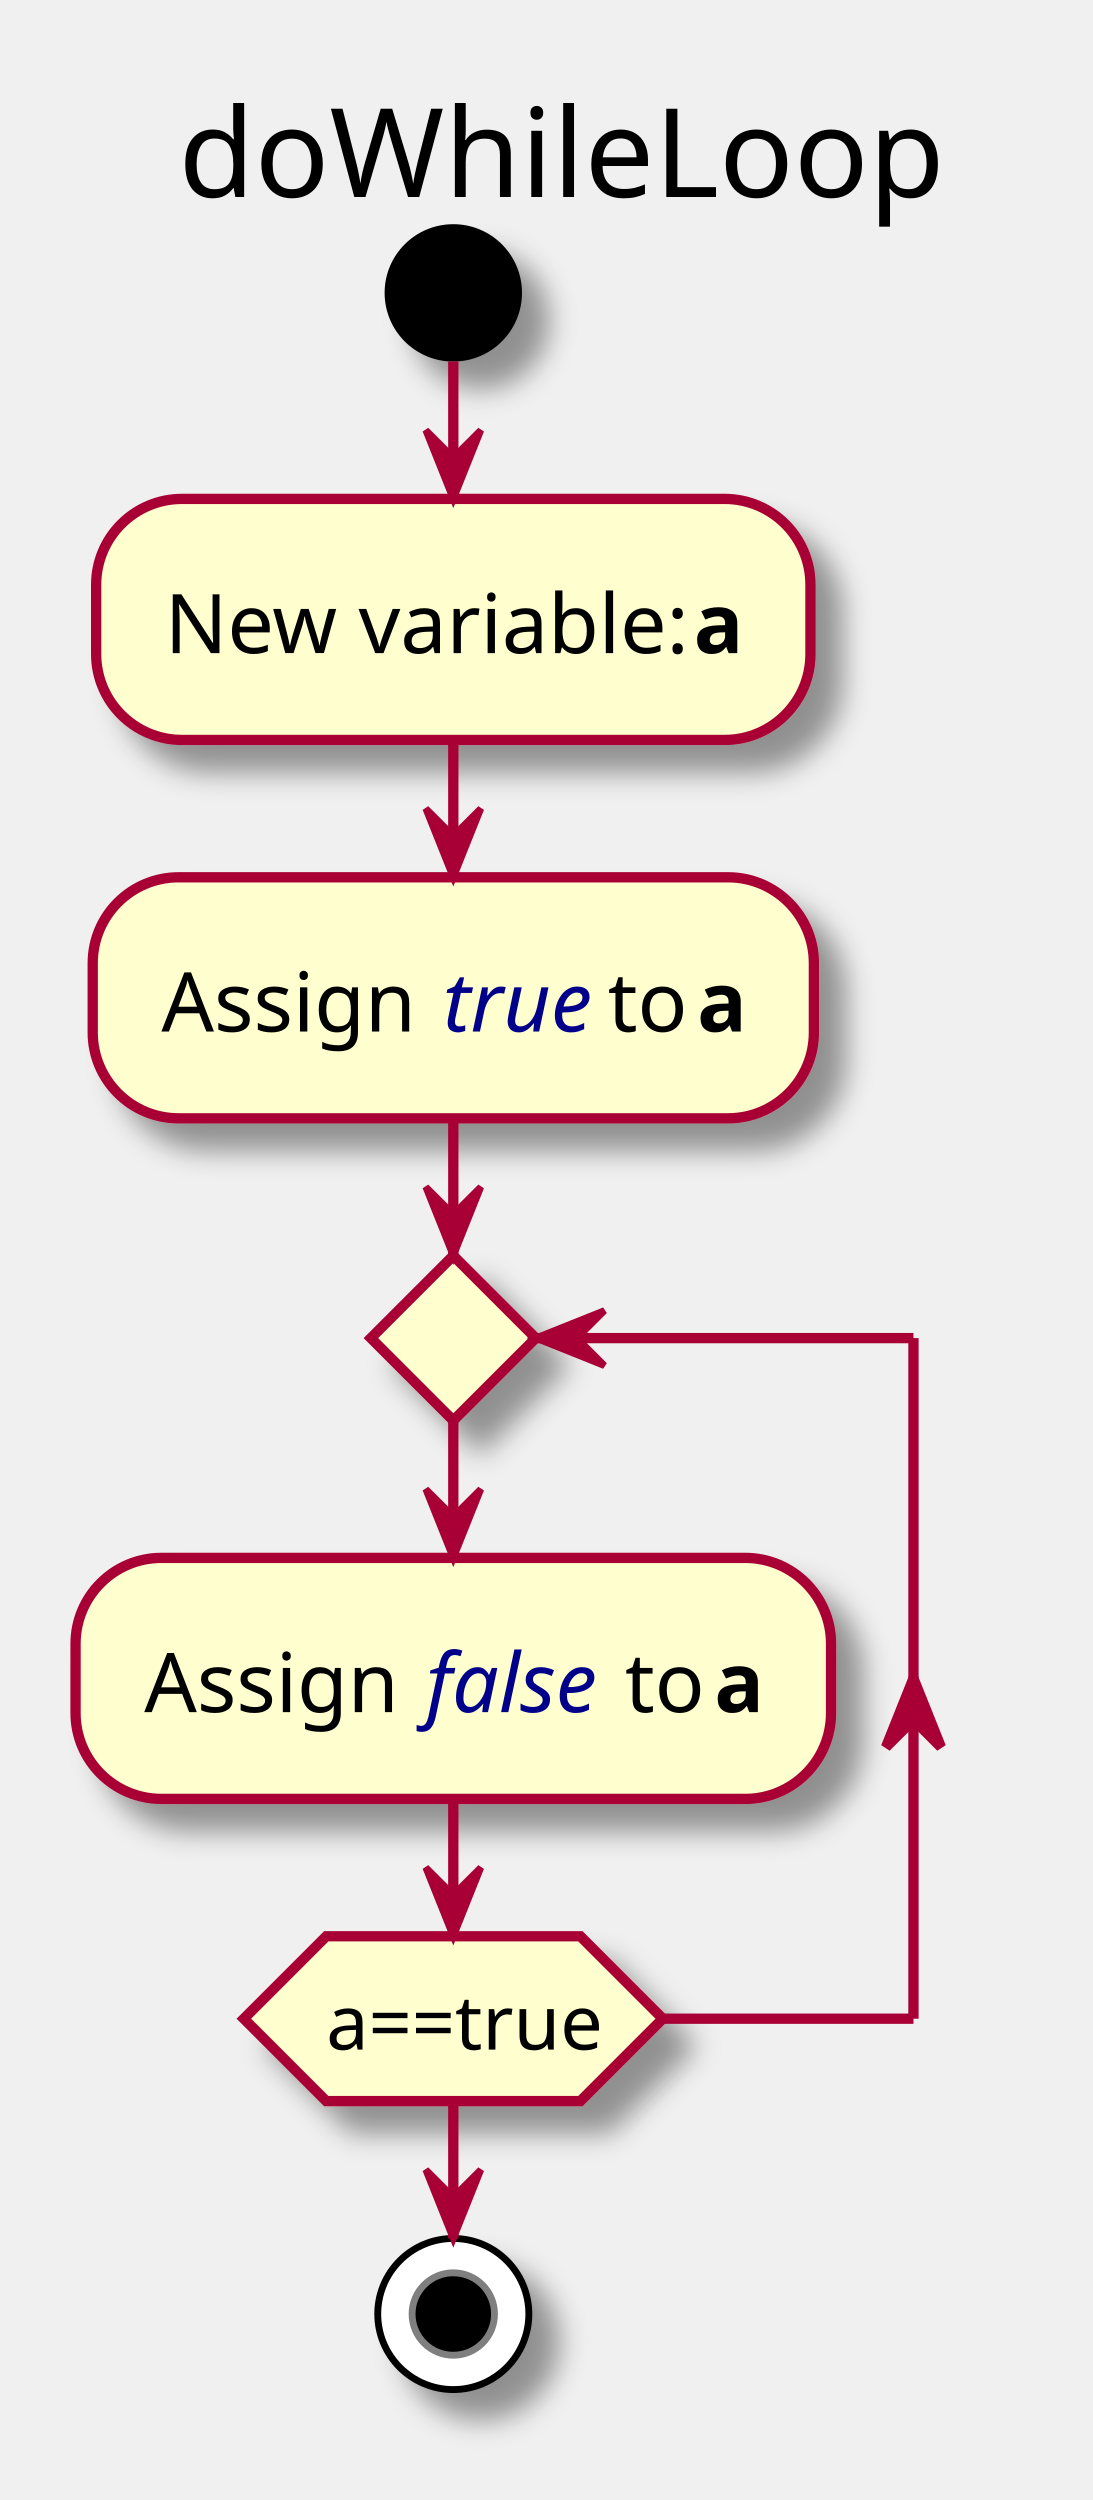
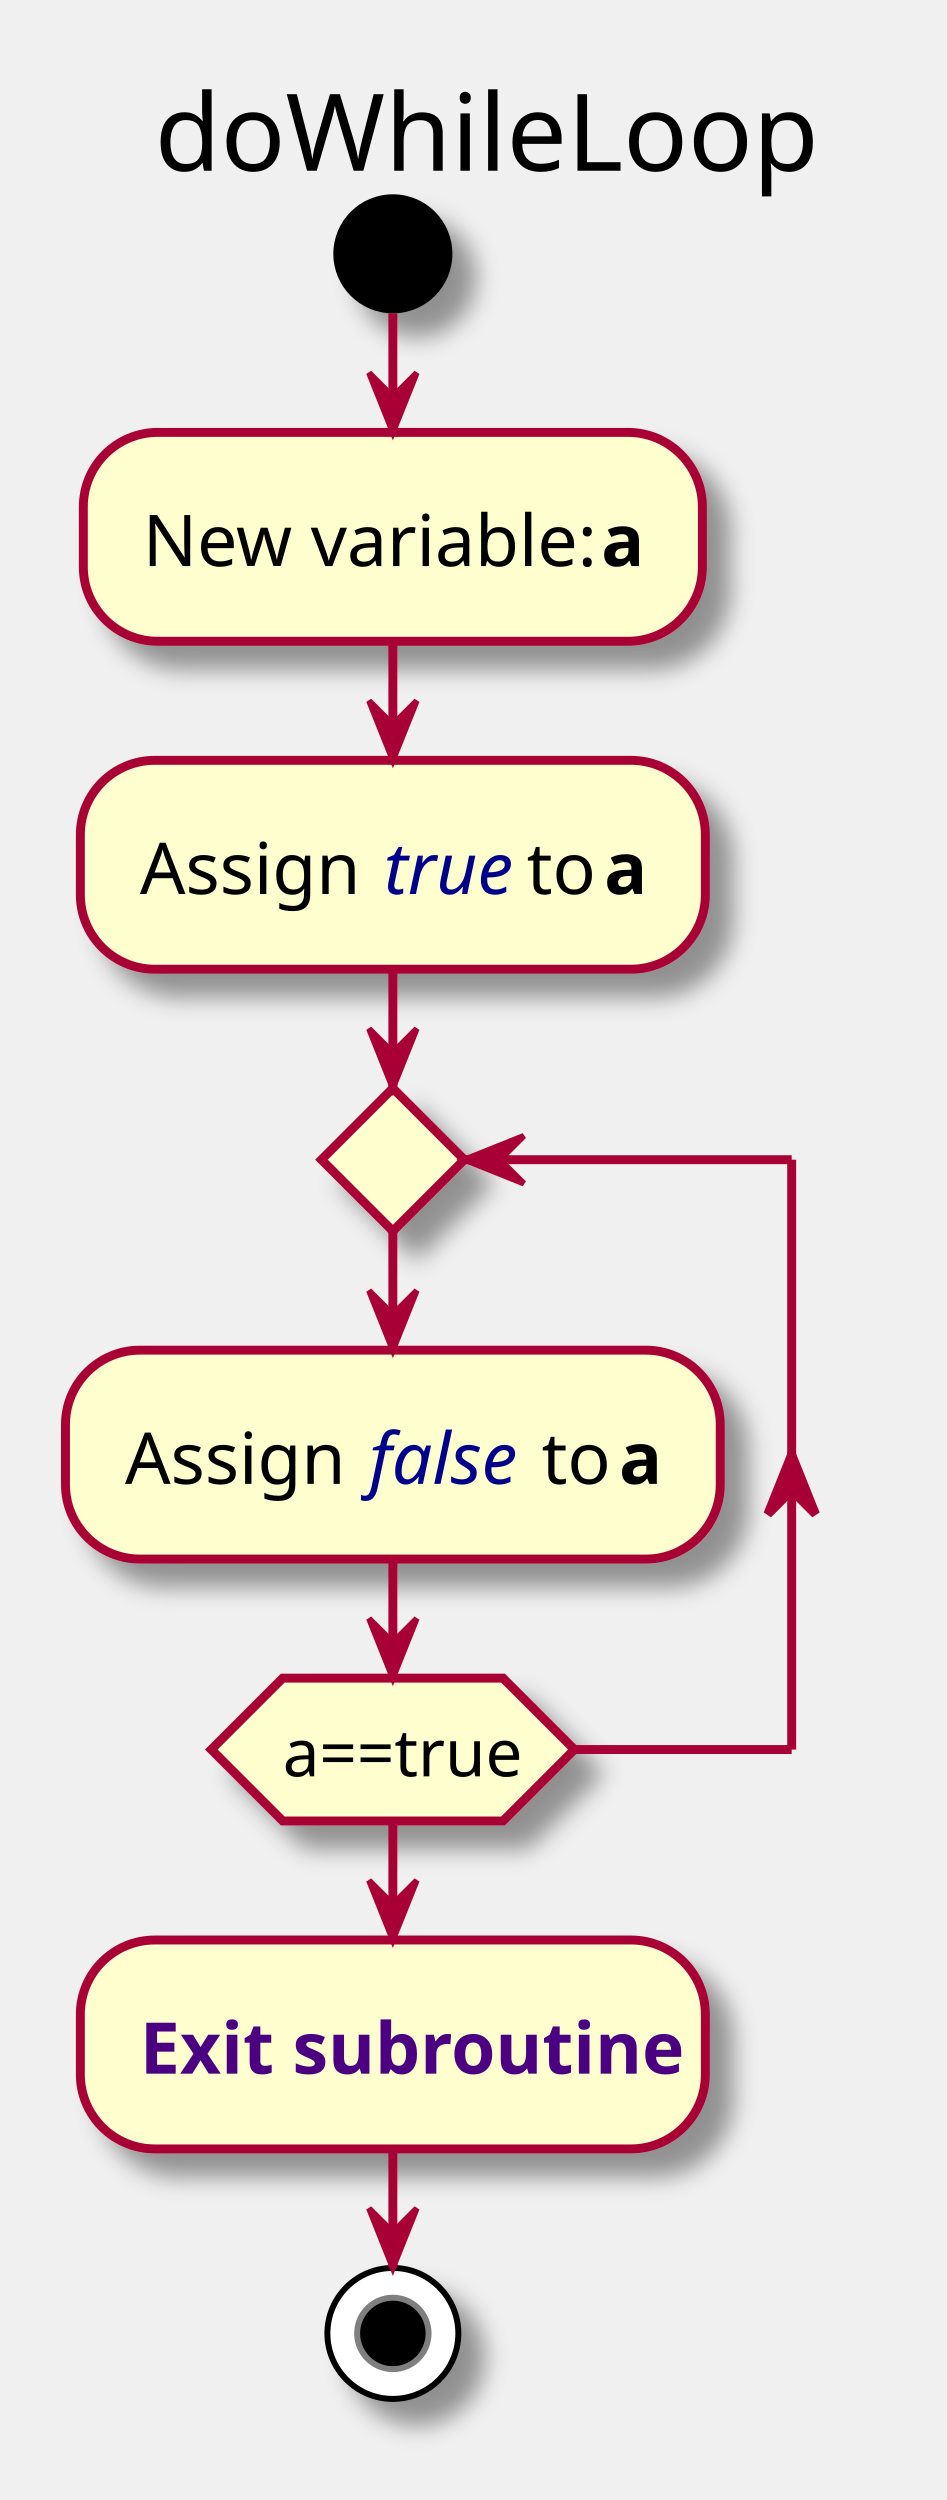
- <svg xmlns="http://www.w3.org/2000/svg" contentScriptType="application/ecmascript" contentStyleType="text/css" height="364px" preserveAspectRatio="none" style="width:159px;height:364px;" version="1.1" viewBox="0 0 159 364" width="159px" zoomAndPan="magnify">
+ <svg xmlns="http://www.w3.org/2000/svg" contentScriptType="application/ecmascript" contentStyleType="text/css" height="420px" preserveAspectRatio="none" style="width:159px;height:420px;" version="1.1" viewBox="0 0 159 420" width="159px" zoomAndPan="magnify">
  <defs>
-     <filter height="300%" id="f18s9s77g4bkk7" width="300%" x="-1" y="-1">
+     <filter height="300%" id="f1ghugt5gsjrtd" width="300%" x="-1" y="-1">
      <feGaussianBlur result="blurOut" stdDeviation="2.0" />
      <feColorMatrix in="blurOut" result="blurOut2" type="matrix" values="0 0 0 0 0 0 0 0 0 0 0 0 0 0 0 0 0 0 .4 0" />
      <feOffset dx="4.0" dy="4.0" in="blurOut2" result="blurOut3" />
      <feBlend in="SourceGraphic" in2="blurOut3" mode="normal" />
    </filter>
  </defs>
  <g>
    <text fill="#000000" font-family="sans-serif" font-size="18" lengthAdjust="spacingAndGlyphs" textLength="105" x="26" y="28.686">doWhileLoop</text>
-     <ellipse cx="66" cy="42.641" fill="#000000" filter="url(#f18s9s77g4bkk7)" rx="10" ry="10" style="stroke: none; stroke-width: 1.0;" />
-     <rect fill="#FEFECE" filter="url(#f18s9s77g4bkk7)" height="35.094" rx="12.5" ry="12.5" style="stroke: #A80036; stroke-width: 1.5;" width="104" x="14" y="72.641" />
+     <ellipse cx="66" cy="42.641" fill="#000000" filter="url(#f1ghugt5gsjrtd)" rx="10" ry="10" style="stroke: none; stroke-width: 1.0;" />
+     <rect fill="#FEFECE" filter="url(#f1ghugt5gsjrtd)" height="35.094" rx="12.5" ry="12.5" style="stroke: #A80036; stroke-width: 1.5;" width="104" x="14" y="72.641" />
    <text fill="#000000" font-family="sans-serif" font-size="12" lengthAdjust="spacingAndGlyphs" textLength="74" x="24" y="95.098">New variable:</text>
    <text fill="#000000" font-family="sans-serif" font-size="12" font-weight="bold" lengthAdjust="spacingAndGlyphs" textLength="7" x="101" y="95.098">a</text>
-     <rect fill="#FEFECE" filter="url(#f18s9s77g4bkk7)" height="35.094" rx="12.5" ry="12.5" style="stroke: #A80036; stroke-width: 1.5;" width="105" x="13.5" y="127.734" />
+     <rect fill="#FEFECE" filter="url(#f1ghugt5gsjrtd)" height="35.094" rx="12.5" ry="12.5" style="stroke: #A80036; stroke-width: 1.5;" width="105" x="13.5" y="127.734" />
    <text fill="#000000" font-family="sans-serif" font-size="12" lengthAdjust="spacingAndGlyphs" textLength="38" x="23.5" y="150.191">Assign</text>
    <text fill="#00008B" font-family="sans-serif" font-size="12" font-style="italic" lengthAdjust="spacingAndGlyphs" textLength="21" x="64.5" y="150.191">true</text>
    <text fill="#000000" font-family="sans-serif" font-size="12" lengthAdjust="spacingAndGlyphs" textLength="10" x="88.5" y="150.191">to</text>
    <text fill="#000000" font-family="sans-serif" font-size="12" font-weight="bold" lengthAdjust="spacingAndGlyphs" textLength="7" x="101.5" y="150.191">a</text>
-     <rect fill="#FEFECE" filter="url(#f18s9s77g4bkk7)" height="35.094" rx="12.5" ry="12.5" style="stroke: #A80036; stroke-width: 1.5;" width="110" x="11" y="226.828" />
+     <rect fill="#FEFECE" filter="url(#f1ghugt5gsjrtd)" height="35.094" rx="12.5" ry="12.5" style="stroke: #A80036; stroke-width: 1.5;" width="110" x="11" y="226.828" />
    <text fill="#000000" font-family="sans-serif" font-size="12" lengthAdjust="spacingAndGlyphs" textLength="38" x="21" y="249.285">Assign</text>
    <text fill="#00008B" font-family="sans-serif" font-size="12" font-style="italic" lengthAdjust="spacingAndGlyphs" textLength="26" x="62" y="249.285">false</text>
    <text fill="#000000" font-family="sans-serif" font-size="12" lengthAdjust="spacingAndGlyphs" textLength="10" x="91" y="249.285">to</text>
    <text fill="#000000" font-family="sans-serif" font-size="12" font-weight="bold" lengthAdjust="spacingAndGlyphs" textLength="7" x="104" y="249.285">a</text>
-     <polygon fill="#FEFECE" filter="url(#f18s9s77g4bkk7)" points="66,182.828,78,194.828,66,206.828,54,194.828,66,182.828" style="stroke: #A80036; stroke-width: 1.5;" />
-     <polygon fill="#FEFECE" filter="url(#f18s9s77g4bkk7)" points="47.5,281.922,84.5,281.922,96.5,293.922,84.5,305.922,47.5,305.922,35.5,293.922,47.5,281.922" style="stroke: #A80036; stroke-width: 1.5;" />
+     <polygon fill="#FEFECE" filter="url(#f1ghugt5gsjrtd)" points="66,182.828,78,194.828,66,206.828,54,194.828,66,182.828" style="stroke: #A80036; stroke-width: 1.5;" />
+     <polygon fill="#FEFECE" filter="url(#f1ghugt5gsjrtd)" points="47.5,281.922,84.5,281.922,96.5,293.922,84.5,305.922,47.5,305.922,35.5,293.922,47.5,281.922" style="stroke: #A80036; stroke-width: 1.5;" />
    <text fill="#000000" font-family="sans-serif" font-size="11" lengthAdjust="spacingAndGlyphs" textLength="37" x="47.5" y="298.423">a==true</text>
-     <ellipse cx="66" cy="336.922" fill="#FFFFFF" filter="url(#f18s9s77g4bkk7)" rx="11" ry="11" style="stroke: #000000; stroke-width: 1.0;" />
-     <ellipse cx="66" cy="336.922" fill="#000000" rx="6" ry="6" style="stroke: #7F7F7F; stroke-width: 1.0;" />
+     <rect fill="#FEFECE" filter="url(#f1ghugt5gsjrtd)" height="35.094" rx="12.5" ry="12.5" style="stroke: #A80036; stroke-width: 1.5;" width="105" x="13.5" y="325.922" />
+     <text fill="#4B0082" font-family="sans-serif" font-size="12" font-weight="bold" lengthAdjust="spacingAndGlyphs" textLength="85" x="23.5" y="348.379">Exit subroutine</text>
+     <ellipse cx="66" cy="392.016" fill="#FFFFFF" filter="url(#f1ghugt5gsjrtd)" rx="11" ry="11" style="stroke: #000000; stroke-width: 1.0;" />
+     <ellipse cx="66" cy="392.016" fill="#000000" rx="6" ry="6" style="stroke: #7F7F7F; stroke-width: 1.0;" />
    <line style="stroke: #A80036; stroke-width: 1.5;" x1="66" x2="66" y1="52.641" y2="72.641" />
    <polygon fill="#A80036" points="62,62.641,66,72.641,70,62.641,66,66.641" style="stroke: #A80036; stroke-width: 1.0;" />
    <line style="stroke: #A80036; stroke-width: 1.5;" x1="66" x2="66" y1="107.734" y2="127.734" />
    <polygon fill="#A80036" points="62,117.734,66,127.734,70,117.734,66,121.734" style="stroke: #A80036; stroke-width: 1.0;" />
    <line style="stroke: #A80036; stroke-width: 1.5;" x1="66" x2="66" y1="206.828" y2="226.828" />
    <polygon fill="#A80036" points="62,216.828,66,226.828,70,216.828,66,220.828" style="stroke: #A80036; stroke-width: 1.0;" />
    <line style="stroke: #A80036; stroke-width: 1.5;" x1="96.5" x2="133" y1="293.922" y2="293.922" />
    <polygon fill="#A80036" points="129,254.375,133,244.375,137,254.375,133,250.375" style="stroke: #A80036; stroke-width: 1.5;" />
    <line style="stroke: #A80036; stroke-width: 1.5;" x1="133" x2="133" y1="194.828" y2="293.922" />
    <line style="stroke: #A80036; stroke-width: 1.5;" x1="133" x2="78" y1="194.828" y2="194.828" />
    <polygon fill="#A80036" points="88,190.828,78,194.828,88,198.828,84,194.828" style="stroke: #A80036; stroke-width: 1.0;" />
    <line style="stroke: #A80036; stroke-width: 1.5;" x1="66" x2="66" y1="261.922" y2="281.922" />
    <polygon fill="#A80036" points="62,271.922,66,281.922,70,271.922,66,275.922" style="stroke: #A80036; stroke-width: 1.0;" />
    <line style="stroke: #A80036; stroke-width: 1.5;" x1="66" x2="66" y1="162.828" y2="182.828" />
    <polygon fill="#A80036" points="62,172.828,66,182.828,70,172.828,66,176.828" style="stroke: #A80036; stroke-width: 1.0;" />
    <line style="stroke: #A80036; stroke-width: 1.5;" x1="66" x2="66" y1="305.922" y2="325.922" />
    <polygon fill="#A80036" points="62,315.922,66,325.922,70,315.922,66,319.922" style="stroke: #A80036; stroke-width: 1.0;" />
+     <line style="stroke: #A80036; stroke-width: 1.5;" x1="66" x2="66" y1="361.016" y2="381.016" />
+     <polygon fill="#A80036" points="62,371.016,66,381.016,70,371.016,66,375.016" style="stroke: #A80036; stroke-width: 1.0;" />
  </g>
</svg>
